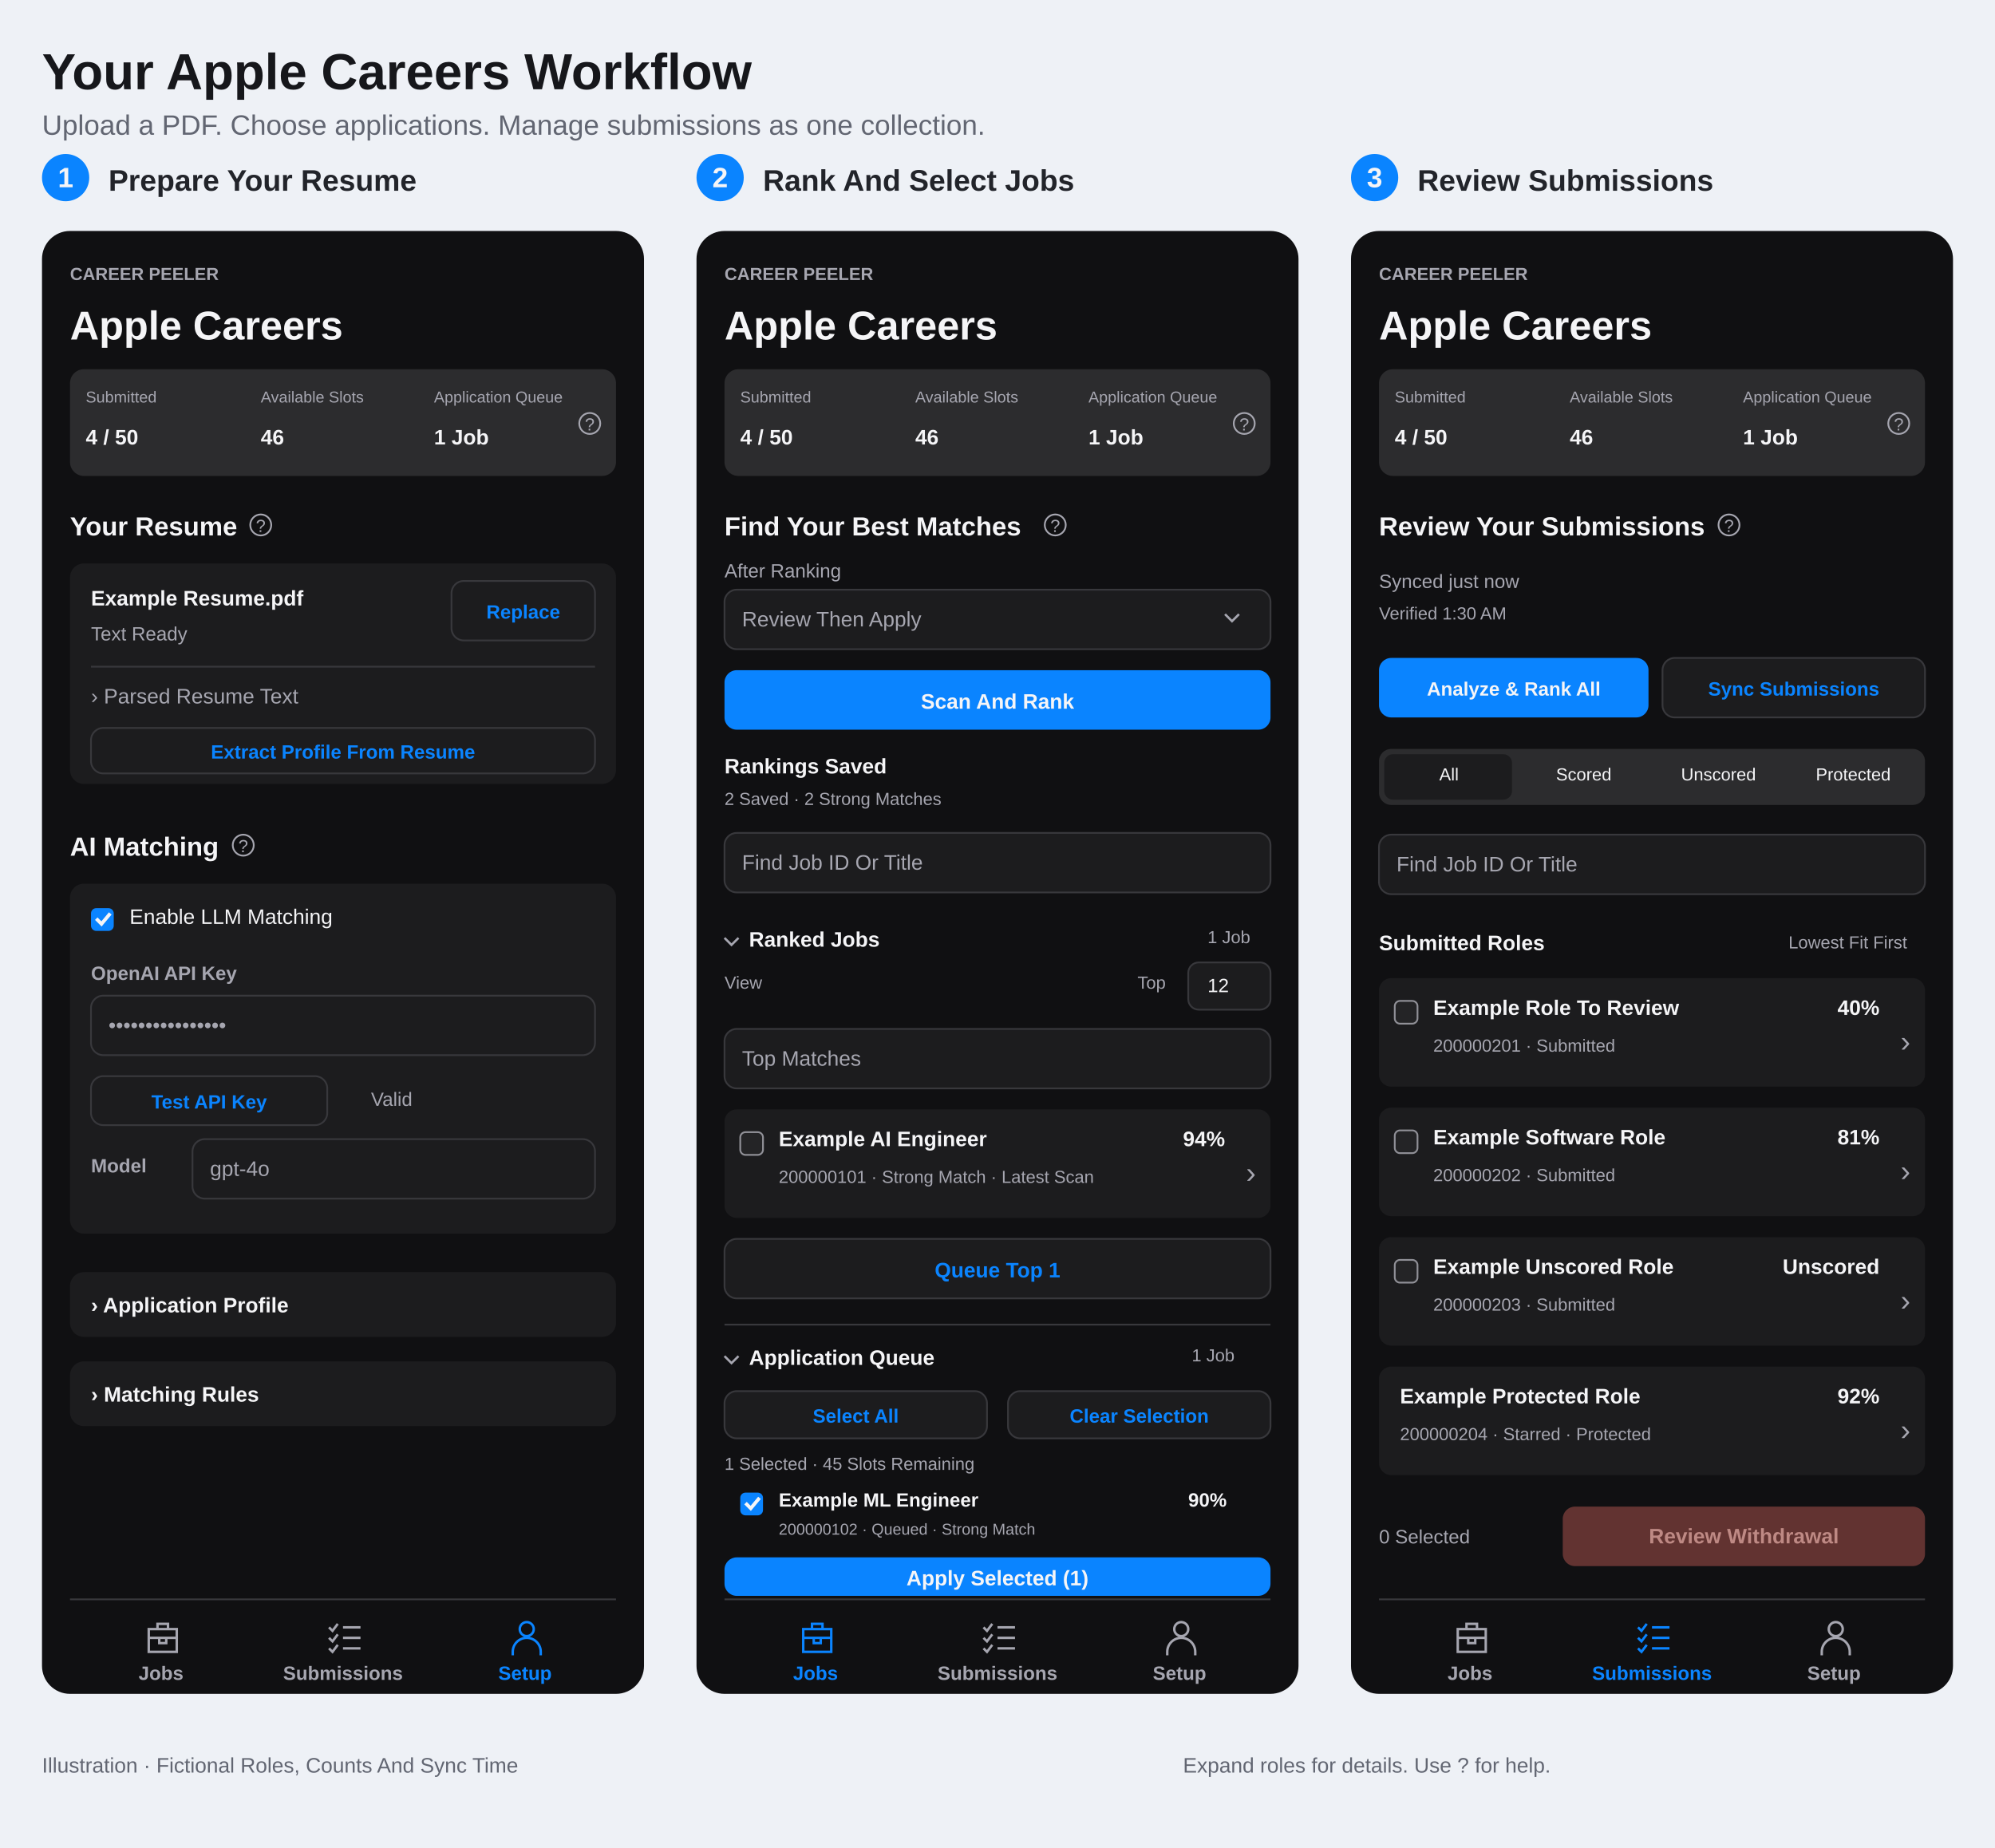
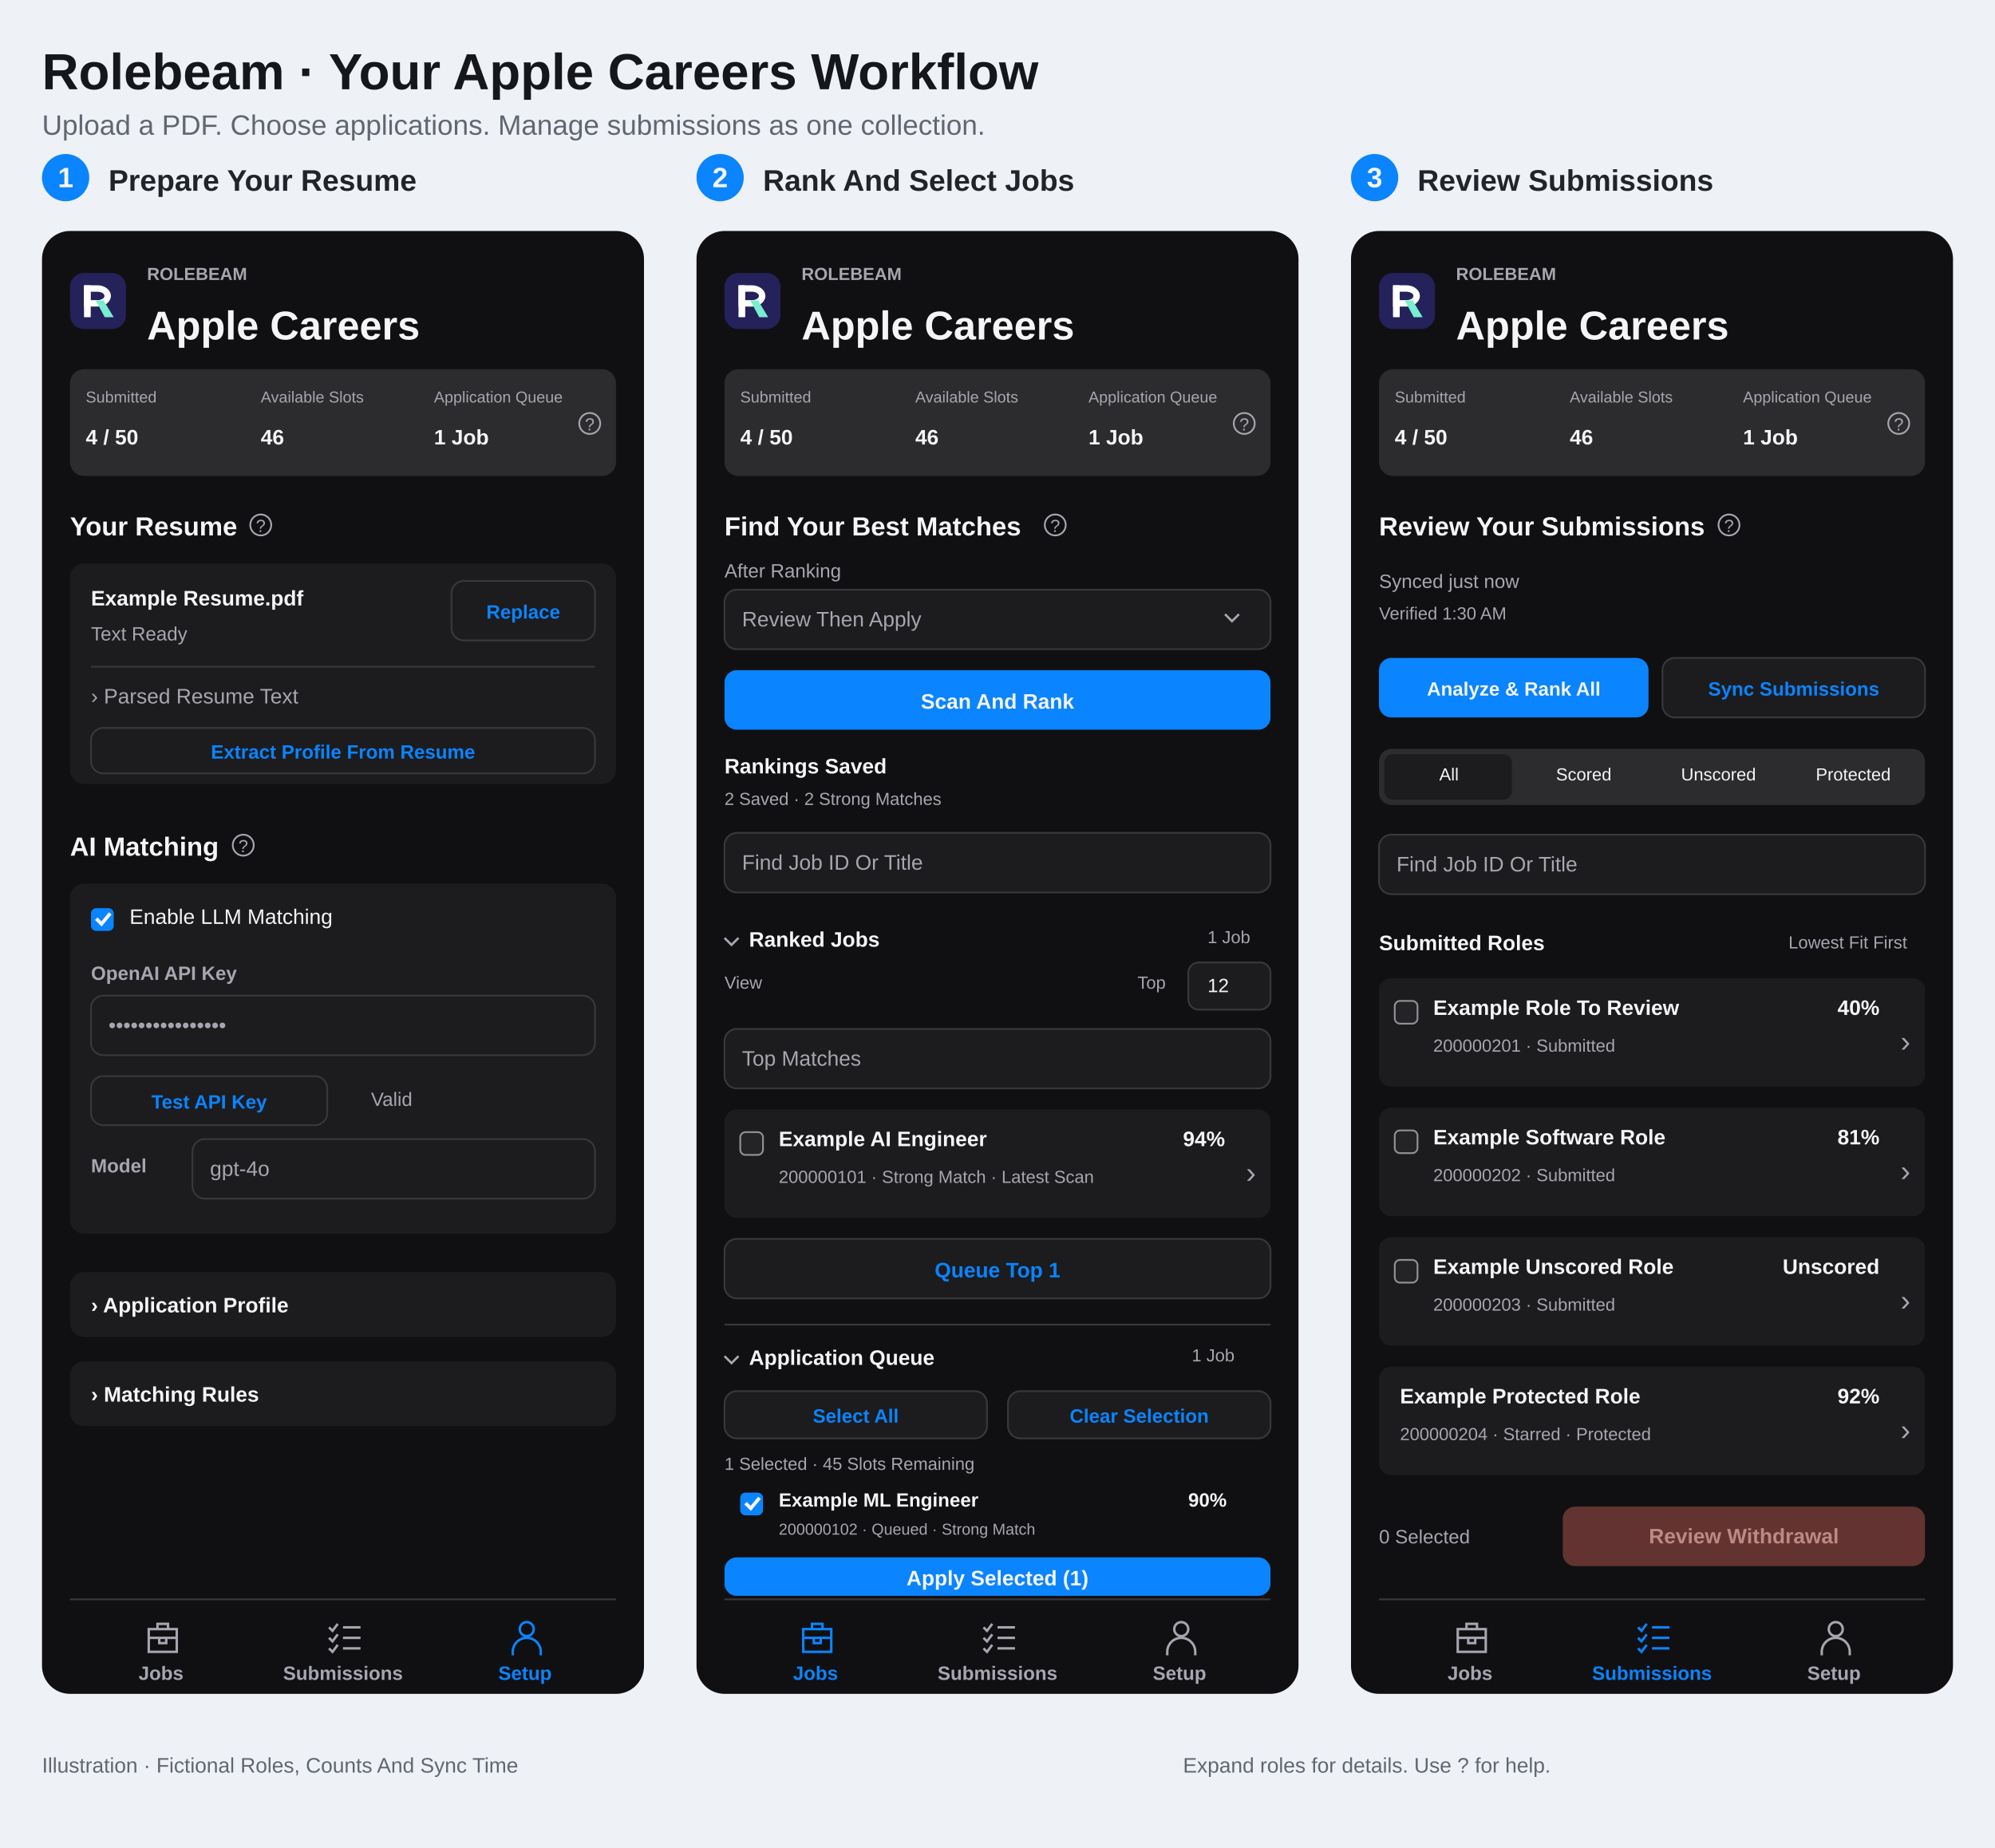
<svg xmlns="http://www.w3.org/2000/svg" width="1140" height="1056" viewBox="0 0 1140 1056" role="img" aria-labelledby="title description">
  <g font-family="Arial, Helvetica, sans-serif">
    <rect x="0" y="0" width="1140" height="1056" rx="0" fill="#eef1f6" stroke="none" />
-     <text x="24" y="51" font-size="29" fill="#16171b" font-weight="600" text-anchor="start">Your Apple Careers Workflow</text>
+     <text x="24" y="51" font-size="29" fill="#16171b" font-weight="600" text-anchor="start">Rolebeam · Your Apple Careers Workflow</text>
    <text x="24" y="77" font-size="16" fill="#626672" font-weight="400" text-anchor="start">Upload a PDF. Choose applications. Manage submissions as one collection.</text>
    <rect x="24" y="88" width="27" height="27" rx="14" fill="#0a84ff" stroke="none" />
    <text x="37.5" y="107" font-size="16" fill="#f5f5f7" font-weight="600" text-anchor="middle">1</text>
    <text x="62" y="109" font-size="17" fill="#22242a" font-weight="600" text-anchor="start">Prepare Your Resume</text>
    <rect x="24" y="132" width="344" height="836" rx="16" fill="#101012" stroke="none" />
-     <text x="40" y="160" font-size="10" fill="#a6a6b0" font-weight="600" text-anchor="start">CAREER PEELER</text>
-     <text x="40" y="194" font-size="23" fill="#f5f5f7" font-weight="600" text-anchor="start">Apple Careers</text>
+     <svg x="40" y="156" width="32" height="32" viewBox="0 0 100 100">
+       <rect width="100" height="100" rx="25" fill="#25215a" />
+       <path d="M25 22h24a24 19 0 0 1 0 38H25Z M36.5 33.5v15H49a12.5 7.5 0 0 0 0-15Z" fill="#fff" fill-rule="evenodd" />
+       <rect x="25" y="22" width="12" height="57" rx="1" fill="#fff" />
+       <path d="m46 49 14 0 18 30H62Z" fill="#78edd0" />
+     </svg>
+     <text x="84" y="160" font-size="10" fill="#a6a6b0" font-weight="600" text-anchor="start">ROLEBEAM</text>
+     <text x="84" y="194" font-size="23" fill="#f5f5f7" font-weight="600" text-anchor="start">Apple Careers</text>
    <rect x="40" y="211" width="312" height="61" rx="8" fill="#2c2c2e" stroke="none" />
    <text x="49" y="230" font-size="9" fill="#a6a6b0" font-weight="400" text-anchor="start">Submitted</text>
    <text x="49" y="254" font-size="12" fill="#f5f5f7" font-weight="600" text-anchor="start">4 / 50</text>
    <text x="149" y="230" font-size="9" fill="#a6a6b0" font-weight="400" text-anchor="start">Available Slots</text>
    <text x="149" y="254" font-size="12" fill="#f5f5f7" font-weight="600" text-anchor="start">46</text>
    <text x="248" y="230" font-size="9" fill="#a6a6b0" font-weight="400" text-anchor="start">Application Queue</text>
    <text x="248" y="254" font-size="12" fill="#f5f5f7" font-weight="600" text-anchor="start">1 Job</text>
    <circle cx="337" cy="242" r="6" fill="none" stroke="#a6a6b0" />
    <text x="337" y="246" font-size="10" fill="#a6a6b0" font-weight="400" text-anchor="middle">?</text>
    <path d="M40 914h312" stroke="#38383c" />
    <path d="M2 5h16v13H2zM7 5V2h6v3M2 10h16M8 10v3h4v-3" transform="translate(83 926)" fill="none" stroke="#a6a6b0" stroke-width="1.4" />
    <text x="92" y="960" font-size="11" fill="#a6a6b0" font-weight="600" text-anchor="middle">Jobs</text>
    <path d="M1 4l2 2 3-4M1 10l2 2 3-4M1 16l2 2 3-4M9 4h10M9 10h10M9 16h10" transform="translate(187 926)" fill="none" stroke="#a6a6b0" stroke-width="1.4" />
    <text x="196" y="960" font-size="11" fill="#a6a6b0" font-weight="600" text-anchor="middle">Submissions</text>
    <path d="M10 9a4 4 0 1 0 0-8 4 4 0 0 0 0 8M2 20v-2a8 8 0 0 1 16 0v2" transform="translate(291 926)" fill="none" stroke="#0a84ff" stroke-width="1.4" />
    <text x="300" y="960" font-size="11" fill="#0a84ff" font-weight="600" text-anchor="middle">Setup</text>
    <text x="40" y="306" font-size="15" fill="#f5f5f7" font-weight="600" text-anchor="start">Your Resume</text>
    <circle cx="149" cy="300" r="6" fill="none" stroke="#a6a6b0" />
    <text x="149" y="304" font-size="10" fill="#a6a6b0" font-weight="400" text-anchor="middle">?</text>
    <rect x="40" y="322" width="312" height="126" rx="8" fill="#1c1c1e" stroke="none" />
    <text x="52" y="346" font-size="12" fill="#f5f5f7" font-weight="600" text-anchor="start">Example Resume.pdf</text>
    <text x="52" y="366" font-size="11" fill="#a6a6b0" font-weight="400" text-anchor="start">Text Ready</text>
    <rect x="258" y="332" width="82" height="34" rx="7" fill="#1c1c1e" stroke="#38383c" />
    <text x="299" y="353.5" font-size="11" fill="#0a84ff" font-weight="600" text-anchor="middle">Replace</text>
    <path d="M52 381h288" stroke="#38383c" />
    <text x="52" y="402" font-size="12" fill="#a6a6b0" font-weight="400" text-anchor="start">›  Parsed Resume Text</text>
    <rect x="52" y="416" width="288" height="26" rx="7" fill="#1c1c1e" stroke="#38383c" />
    <text x="196" y="433.5" font-size="11" fill="#0a84ff" font-weight="600" text-anchor="middle">Extract Profile From Resume</text>
    <text x="40" y="489" font-size="15" fill="#f5f5f7" font-weight="600" text-anchor="start">AI Matching</text>
    <circle cx="139" cy="483" r="6" fill="none" stroke="#a6a6b0" />
    <text x="139" y="487" font-size="10" fill="#a6a6b0" font-weight="400" text-anchor="middle">?</text>
    <rect x="40" y="505" width="312" height="200" rx="8" fill="#1c1c1e" stroke="none" />
    <rect x="52" y="519" width="13" height="13" rx="3" fill="#0a84ff" stroke="none" />
    <path d="M55 525l3 3 5-6" fill="none" stroke="#f5f5f7" stroke-width="2" />
    <text x="74" y="528" font-size="12" fill="#f5f5f7" font-weight="400" text-anchor="start">Enable LLM Matching</text>
    <text x="52" y="560" font-size="11" fill="#a6a6b0" font-weight="600" text-anchor="start">OpenAI API Key</text>
    <rect x="52" y="569" width="288" height="34" rx="7" fill="#1c1c1e" stroke="#38383c" />
    <text x="62" y="590" font-size="12" fill="#a6a6b0" font-weight="400" text-anchor="start">••••••••••••••••</text>
    <rect x="52" y="615" width="135" height="28" rx="7" fill="#1c1c1e" stroke="#38383c" />
    <text x="119.5" y="633.5" font-size="11" fill="#0a84ff" font-weight="600" text-anchor="middle">Test API Key</text>
    <text x="212" y="632" font-size="11" fill="#a6a6b0" font-weight="400" text-anchor="start">Valid</text>
    <text x="52" y="670" font-size="11" fill="#a6a6b0" font-weight="600" text-anchor="start">Model</text>
    <rect x="110" y="651" width="230" height="34" rx="7" fill="#1c1c1e" stroke="#38383c" />
    <text x="120" y="672" font-size="12" fill="#a6a6b0" font-weight="400" text-anchor="start">gpt-4o</text>
    <rect x="40" y="727" width="312" height="37" rx="8" fill="#1c1c1e" stroke="none" />
    <text x="52" y="750" font-size="12" fill="#f5f5f7" font-weight="600" text-anchor="start">›  Application Profile</text>
    <rect x="40" y="778" width="312" height="37" rx="8" fill="#1c1c1e" stroke="none" />
    <text x="52" y="801" font-size="12" fill="#f5f5f7" font-weight="600" text-anchor="start">›  Matching Rules</text>
    <rect x="398" y="88" width="27" height="27" rx="14" fill="#0a84ff" stroke="none" />
    <text x="411.5" y="107" font-size="16" fill="#f5f5f7" font-weight="600" text-anchor="middle">2</text>
    <text x="436" y="109" font-size="17" fill="#22242a" font-weight="600" text-anchor="start">Rank And Select Jobs</text>
    <rect x="398" y="132" width="344" height="836" rx="16" fill="#101012" stroke="none" />
-     <text x="414" y="160" font-size="10" fill="#a6a6b0" font-weight="600" text-anchor="start">CAREER PEELER</text>
-     <text x="414" y="194" font-size="23" fill="#f5f5f7" font-weight="600" text-anchor="start">Apple Careers</text>
+     <svg x="414" y="156" width="32" height="32" viewBox="0 0 100 100">
+       <rect width="100" height="100" rx="25" fill="#25215a" />
+       <path d="M25 22h24a24 19 0 0 1 0 38H25Z M36.5 33.5v15H49a12.5 7.5 0 0 0 0-15Z" fill="#fff" fill-rule="evenodd" />
+       <rect x="25" y="22" width="12" height="57" rx="1" fill="#fff" />
+       <path d="m46 49 14 0 18 30H62Z" fill="#78edd0" />
+     </svg>
+     <text x="458" y="160" font-size="10" fill="#a6a6b0" font-weight="600" text-anchor="start">ROLEBEAM</text>
+     <text x="458" y="194" font-size="23" fill="#f5f5f7" font-weight="600" text-anchor="start">Apple Careers</text>
    <rect x="414" y="211" width="312" height="61" rx="8" fill="#2c2c2e" stroke="none" />
    <text x="423" y="230" font-size="9" fill="#a6a6b0" font-weight="400" text-anchor="start">Submitted</text>
    <text x="423" y="254" font-size="12" fill="#f5f5f7" font-weight="600" text-anchor="start">4 / 50</text>
    <text x="523" y="230" font-size="9" fill="#a6a6b0" font-weight="400" text-anchor="start">Available Slots</text>
    <text x="523" y="254" font-size="12" fill="#f5f5f7" font-weight="600" text-anchor="start">46</text>
    <text x="622" y="230" font-size="9" fill="#a6a6b0" font-weight="400" text-anchor="start">Application Queue</text>
    <text x="622" y="254" font-size="12" fill="#f5f5f7" font-weight="600" text-anchor="start">1 Job</text>
    <circle cx="711" cy="242" r="6" fill="none" stroke="#a6a6b0" />
    <text x="711" y="246" font-size="10" fill="#a6a6b0" font-weight="400" text-anchor="middle">?</text>
    <path d="M414 914h312" stroke="#38383c" />
    <path d="M2 5h16v13H2zM7 5V2h6v3M2 10h16M8 10v3h4v-3" transform="translate(457 926)" fill="none" stroke="#0a84ff" stroke-width="1.4" />
    <text x="466" y="960" font-size="11" fill="#0a84ff" font-weight="600" text-anchor="middle">Jobs</text>
    <path d="M1 4l2 2 3-4M1 10l2 2 3-4M1 16l2 2 3-4M9 4h10M9 10h10M9 16h10" transform="translate(561 926)" fill="none" stroke="#a6a6b0" stroke-width="1.4" />
    <text x="570" y="960" font-size="11" fill="#a6a6b0" font-weight="600" text-anchor="middle">Submissions</text>
    <path d="M10 9a4 4 0 1 0 0-8 4 4 0 0 0 0 8M2 20v-2a8 8 0 0 1 16 0v2" transform="translate(665 926)" fill="none" stroke="#a6a6b0" stroke-width="1.4" />
    <text x="674" y="960" font-size="11" fill="#a6a6b0" font-weight="600" text-anchor="middle">Setup</text>
    <text x="414" y="306" font-size="15" fill="#f5f5f7" font-weight="600" text-anchor="start">Find Your Best Matches</text>
    <circle cx="603" cy="300" r="6" fill="none" stroke="#a6a6b0" />
    <text x="603" y="304" font-size="10" fill="#a6a6b0" font-weight="400" text-anchor="middle">?</text>
    <text x="414" y="330" font-size="11" fill="#a6a6b0" font-weight="400" text-anchor="start">After Ranking</text>
    <rect x="414" y="337" width="312" height="34" rx="7" fill="#1c1c1e" stroke="#38383c" />
    <text x="424" y="358" font-size="12" fill="#a6a6b0" font-weight="400" text-anchor="start">Review Then Apply</text>
    <path d="M700 351l4 4 4-4" fill="none" stroke="#a6a6b0" stroke-width="1.3" />
    <rect x="414" y="383" width="312" height="34" rx="7" fill="#0a84ff" stroke="none" />
    <text x="570" y="405" font-size="12" fill="#f5f5f7" font-weight="600" text-anchor="middle">Scan And Rank</text>
    <text x="414" y="442" font-size="12" fill="#f5f5f7" font-weight="600" text-anchor="start">Rankings Saved</text>
    <text x="414" y="460" font-size="10" fill="#a6a6b0" font-weight="400" text-anchor="start">2 Saved · 2 Strong Matches</text>
    <rect x="414" y="476" width="312" height="34" rx="7" fill="#1c1c1e" stroke="#38383c" />
    <text x="424" y="497" font-size="12" fill="#a6a6b0" font-weight="400" text-anchor="start">Find Job ID Or Title</text>
    <path d="M414 536l4 4 4-4" fill="none" stroke="#a6a6b0" stroke-width="1.3" />
    <text x="428" y="541" font-size="12" fill="#f5f5f7" font-weight="600" text-anchor="start">Ranked Jobs</text>
    <text x="690" y="539" font-size="10" fill="#a6a6b0" font-weight="400" text-anchor="start">1 Job</text>
    <text x="414" y="565" font-size="10" fill="#a6a6b0" font-weight="400" text-anchor="start">View</text>
    <text x="650" y="565" font-size="10" fill="#a6a6b0" font-weight="400" text-anchor="start">Top</text>
    <rect x="679" y="550" width="47" height="27" rx="6" fill="#1c1c1e" stroke="#38383c" />
    <text x="690" y="567" font-size="11" fill="#f5f5f7" font-weight="400" text-anchor="start">12</text>
    <rect x="414" y="588" width="312" height="34" rx="7" fill="#1c1c1e" stroke="#38383c" />
    <text x="424" y="609" font-size="12" fill="#a6a6b0" font-weight="400" text-anchor="start">Top Matches</text>
    <rect x="414" y="634" width="312" height="62" rx="7" fill="#1c1c1e" stroke="none" />
    <rect x="423" y="647" width="13" height="13" rx="3" fill="#242426" stroke="#909097" />
    <text x="445" y="655" font-size="12" fill="#f5f5f7" font-weight="600" text-anchor="start">Example AI Engineer</text>
    <text x="700" y="655" font-size="12" fill="#f5f5f7" font-weight="600" text-anchor="end">94%</text>
    <text x="712" y="676" font-size="17" fill="#a6a6b0" font-weight="400" text-anchor="start">›</text>
    <text x="445" y="676" font-size="10" fill="#a6a6b0" font-weight="400" text-anchor="start">200000101 · Strong Match · Latest Scan</text>
    <rect x="414" y="708" width="312" height="34" rx="7" fill="#1c1c1e" stroke="#38383c" />
    <text x="570" y="730" font-size="12" fill="#0a84ff" font-weight="600" text-anchor="middle">Queue Top 1</text>
    <path d="M414 757h312" stroke="#38383c" />
    <path d="M414 775l4 4 4-4" fill="none" stroke="#a6a6b0" stroke-width="1.3" />
    <text x="428" y="780" font-size="12" fill="#f5f5f7" font-weight="600" text-anchor="start">Application Queue</text>
    <text x="681" y="778" font-size="10" fill="#a6a6b0" font-weight="400" text-anchor="start">1 Job</text>
    <rect x="414" y="795" width="150" height="27" rx="7" fill="#1c1c1e" stroke="#38383c" />
    <text x="489" y="813" font-size="11" fill="#0a84ff" font-weight="600" text-anchor="middle">Select All</text>
    <rect x="576" y="795" width="150" height="27" rx="7" fill="#1c1c1e" stroke="#38383c" />
    <text x="651" y="813" font-size="11" fill="#0a84ff" font-weight="600" text-anchor="middle">Clear Selection</text>
    <text x="414" y="840" font-size="10" fill="#a6a6b0" font-weight="400" text-anchor="start">1 Selected · 45 Slots Remaining</text>
    <rect x="423" y="853" width="13" height="13" rx="3" fill="#0a84ff" stroke="none" />
    <path d="M426 859l3 3 5-6" fill="none" stroke="#f5f5f7" stroke-width="2" />
    <text x="445" y="861" font-size="11" fill="#f5f5f7" font-weight="600" text-anchor="start">Example ML Engineer</text>
    <text x="701" y="861" font-size="11" fill="#f5f5f7" font-weight="600" text-anchor="end">90%</text>
    <text x="445" y="877" font-size="9" fill="#a6a6b0" font-weight="400" text-anchor="start">200000102 · Queued · Strong Match</text>
    <rect x="414" y="890" width="312" height="22" rx="7" fill="#0a84ff" stroke="none" />
    <text x="570" y="906" font-size="12" fill="#f5f5f7" font-weight="600" text-anchor="middle">Apply Selected (1)</text>
    <rect x="772" y="88" width="27" height="27" rx="14" fill="#0a84ff" stroke="none" />
    <text x="785.5" y="107" font-size="16" fill="#f5f5f7" font-weight="600" text-anchor="middle">3</text>
    <text x="810" y="109" font-size="17" fill="#22242a" font-weight="600" text-anchor="start">Review Submissions</text>
    <rect x="772" y="132" width="344" height="836" rx="16" fill="#101012" stroke="none" />
-     <text x="788" y="160" font-size="10" fill="#a6a6b0" font-weight="600" text-anchor="start">CAREER PEELER</text>
-     <text x="788" y="194" font-size="23" fill="#f5f5f7" font-weight="600" text-anchor="start">Apple Careers</text>
+     <svg x="788" y="156" width="32" height="32" viewBox="0 0 100 100">
+       <rect width="100" height="100" rx="25" fill="#25215a" />
+       <path d="M25 22h24a24 19 0 0 1 0 38H25Z M36.5 33.5v15H49a12.5 7.5 0 0 0 0-15Z" fill="#fff" fill-rule="evenodd" />
+       <rect x="25" y="22" width="12" height="57" rx="1" fill="#fff" />
+       <path d="m46 49 14 0 18 30H62Z" fill="#78edd0" />
+     </svg>
+     <text x="832" y="160" font-size="10" fill="#a6a6b0" font-weight="600" text-anchor="start">ROLEBEAM</text>
+     <text x="832" y="194" font-size="23" fill="#f5f5f7" font-weight="600" text-anchor="start">Apple Careers</text>
    <rect x="788" y="211" width="312" height="61" rx="8" fill="#2c2c2e" stroke="none" />
    <text x="797" y="230" font-size="9" fill="#a6a6b0" font-weight="400" text-anchor="start">Submitted</text>
    <text x="797" y="254" font-size="12" fill="#f5f5f7" font-weight="600" text-anchor="start">4 / 50</text>
    <text x="897" y="230" font-size="9" fill="#a6a6b0" font-weight="400" text-anchor="start">Available Slots</text>
    <text x="897" y="254" font-size="12" fill="#f5f5f7" font-weight="600" text-anchor="start">46</text>
    <text x="996" y="230" font-size="9" fill="#a6a6b0" font-weight="400" text-anchor="start">Application Queue</text>
    <text x="996" y="254" font-size="12" fill="#f5f5f7" font-weight="600" text-anchor="start">1 Job</text>
    <circle cx="1085" cy="242" r="6" fill="none" stroke="#a6a6b0" />
    <text x="1085" y="246" font-size="10" fill="#a6a6b0" font-weight="400" text-anchor="middle">?</text>
    <path d="M788 914h312" stroke="#38383c" />
    <path d="M2 5h16v13H2zM7 5V2h6v3M2 10h16M8 10v3h4v-3" transform="translate(831 926)" fill="none" stroke="#a6a6b0" stroke-width="1.4" />
    <text x="840" y="960" font-size="11" fill="#a6a6b0" font-weight="600" text-anchor="middle">Jobs</text>
    <path d="M1 4l2 2 3-4M1 10l2 2 3-4M1 16l2 2 3-4M9 4h10M9 10h10M9 16h10" transform="translate(935 926)" fill="none" stroke="#0a84ff" stroke-width="1.4" />
    <text x="944" y="960" font-size="11" fill="#0a84ff" font-weight="600" text-anchor="middle">Submissions</text>
    <path d="M10 9a4 4 0 1 0 0-8 4 4 0 0 0 0 8M2 20v-2a8 8 0 0 1 16 0v2" transform="translate(1039 926)" fill="none" stroke="#a6a6b0" stroke-width="1.4" />
    <text x="1048" y="960" font-size="11" fill="#a6a6b0" font-weight="600" text-anchor="middle">Setup</text>
    <text x="788" y="306" font-size="15" fill="#f5f5f7" font-weight="600" text-anchor="start">Review Your Submissions</text>
    <circle cx="988" cy="300" r="6" fill="none" stroke="#a6a6b0" />
    <text x="988" y="304" font-size="10" fill="#a6a6b0" font-weight="400" text-anchor="middle">?</text>
    <text x="788" y="336" font-size="11" fill="#a6a6b0" font-weight="400" text-anchor="start">Synced just now</text>
    <text x="788" y="354" font-size="10" fill="#a6a6b0" font-weight="400" text-anchor="start">Verified 1:30 AM</text>
    <rect x="788" y="376" width="154" height="34" rx="7" fill="#0a84ff" stroke="none" />
    <text x="865" y="397.5" font-size="11" fill="#f5f5f7" font-weight="600" text-anchor="middle">Analyze &amp; Rank All</text>
    <rect x="950" y="376" width="150" height="34" rx="7" fill="#1c1c1e" stroke="#38383c" />
    <text x="1025" y="397.5" font-size="11" fill="#0a84ff" font-weight="600" text-anchor="middle">Sync Submissions</text>
    <rect x="788" y="428" width="312" height="32" rx="7" fill="#2c2c2e" stroke="none" />
    <rect x="791" y="431" width="73" height="26" rx="5" fill="#1c1c1e" stroke="none" />
    <text x="828" y="446" font-size="10" fill="#f5f5f7" font-weight="400" text-anchor="middle">All</text>
    <text x="905" y="446" font-size="10" fill="#f5f5f7" font-weight="400" text-anchor="middle">Scored</text>
    <text x="982" y="446" font-size="10" fill="#f5f5f7" font-weight="400" text-anchor="middle">Unscored</text>
    <text x="1059" y="446" font-size="10" fill="#f5f5f7" font-weight="400" text-anchor="middle">Protected</text>
    <rect x="788" y="477" width="312" height="34" rx="7" fill="#1c1c1e" stroke="#38383c" />
    <text x="798" y="498" font-size="12" fill="#a6a6b0" font-weight="400" text-anchor="start">Find Job ID Or Title</text>
    <text x="788" y="543" font-size="12" fill="#f5f5f7" font-weight="600" text-anchor="start">Submitted Roles</text>
    <text x="1022" y="542" font-size="10" fill="#a6a6b0" font-weight="400" text-anchor="start">Lowest Fit First</text>
    <rect x="788" y="559" width="312" height="62" rx="7" fill="#1c1c1e" stroke="none" />
    <rect x="797" y="572" width="13" height="13" rx="3" fill="#242426" stroke="#909097" />
    <text x="819" y="580" font-size="12" fill="#f5f5f7" font-weight="600" text-anchor="start">Example Role To Review</text>
    <text x="1074" y="580" font-size="12" fill="#f5f5f7" font-weight="600" text-anchor="end">40%</text>
    <text x="1086" y="601" font-size="17" fill="#a6a6b0" font-weight="400" text-anchor="start">›</text>
    <text x="819" y="601" font-size="10" fill="#a6a6b0" font-weight="400" text-anchor="start">200000201 · Submitted</text>
    <rect x="788" y="633" width="312" height="62" rx="7" fill="#1c1c1e" stroke="none" />
    <rect x="797" y="646" width="13" height="13" rx="3" fill="#242426" stroke="#909097" />
    <text x="819" y="654" font-size="12" fill="#f5f5f7" font-weight="600" text-anchor="start">Example Software Role</text>
    <text x="1074" y="654" font-size="12" fill="#f5f5f7" font-weight="600" text-anchor="end">81%</text>
    <text x="1086" y="675" font-size="17" fill="#a6a6b0" font-weight="400" text-anchor="start">›</text>
    <text x="819" y="675" font-size="10" fill="#a6a6b0" font-weight="400" text-anchor="start">200000202 · Submitted</text>
    <rect x="788" y="707" width="312" height="62" rx="7" fill="#1c1c1e" stroke="none" />
    <rect x="797" y="720" width="13" height="13" rx="3" fill="#242426" stroke="#909097" />
    <text x="819" y="728" font-size="12" fill="#f5f5f7" font-weight="600" text-anchor="start">Example Unscored Role</text>
    <text x="1074" y="728" font-size="12" fill="#f5f5f7" font-weight="600" text-anchor="end">Unscored</text>
    <text x="1086" y="749" font-size="17" fill="#a6a6b0" font-weight="400" text-anchor="start">›</text>
    <text x="819" y="749" font-size="10" fill="#a6a6b0" font-weight="400" text-anchor="start">200000203 · Submitted</text>
    <rect x="788" y="781" width="312" height="62" rx="7" fill="#1c1c1e" stroke="none" />
    <text x="800" y="802" font-size="12" fill="#f5f5f7" font-weight="600" text-anchor="start">Example Protected Role</text>
    <text x="1074" y="802" font-size="12" fill="#f5f5f7" font-weight="600" text-anchor="end">92%</text>
    <text x="1086" y="823" font-size="17" fill="#a6a6b0" font-weight="400" text-anchor="start">›</text>
    <text x="800" y="823" font-size="10" fill="#a6a6b0" font-weight="400" text-anchor="start">200000204 · Starred · Protected</text>
    <text x="788" y="882" font-size="11" fill="#a6a6b0" font-weight="400" text-anchor="start">0 Selected</text>
    <rect x="893" y="861" width="207" height="34" rx="7" fill="#623331" stroke="none" />
    <text x="996.5" y="882" font-size="12" fill="#be8984" font-weight="600" text-anchor="middle">Review Withdrawal</text>
    <text x="24" y="1013" font-size="12" fill="#626672" font-weight="400" text-anchor="start">Illustration · Fictional Roles, Counts And Sync Time</text>
    <text x="676" y="1013" font-size="12" fill="#626672" font-weight="400" text-anchor="start">Expand roles for details. Use ? for help.</text>
  </g>
</svg>
